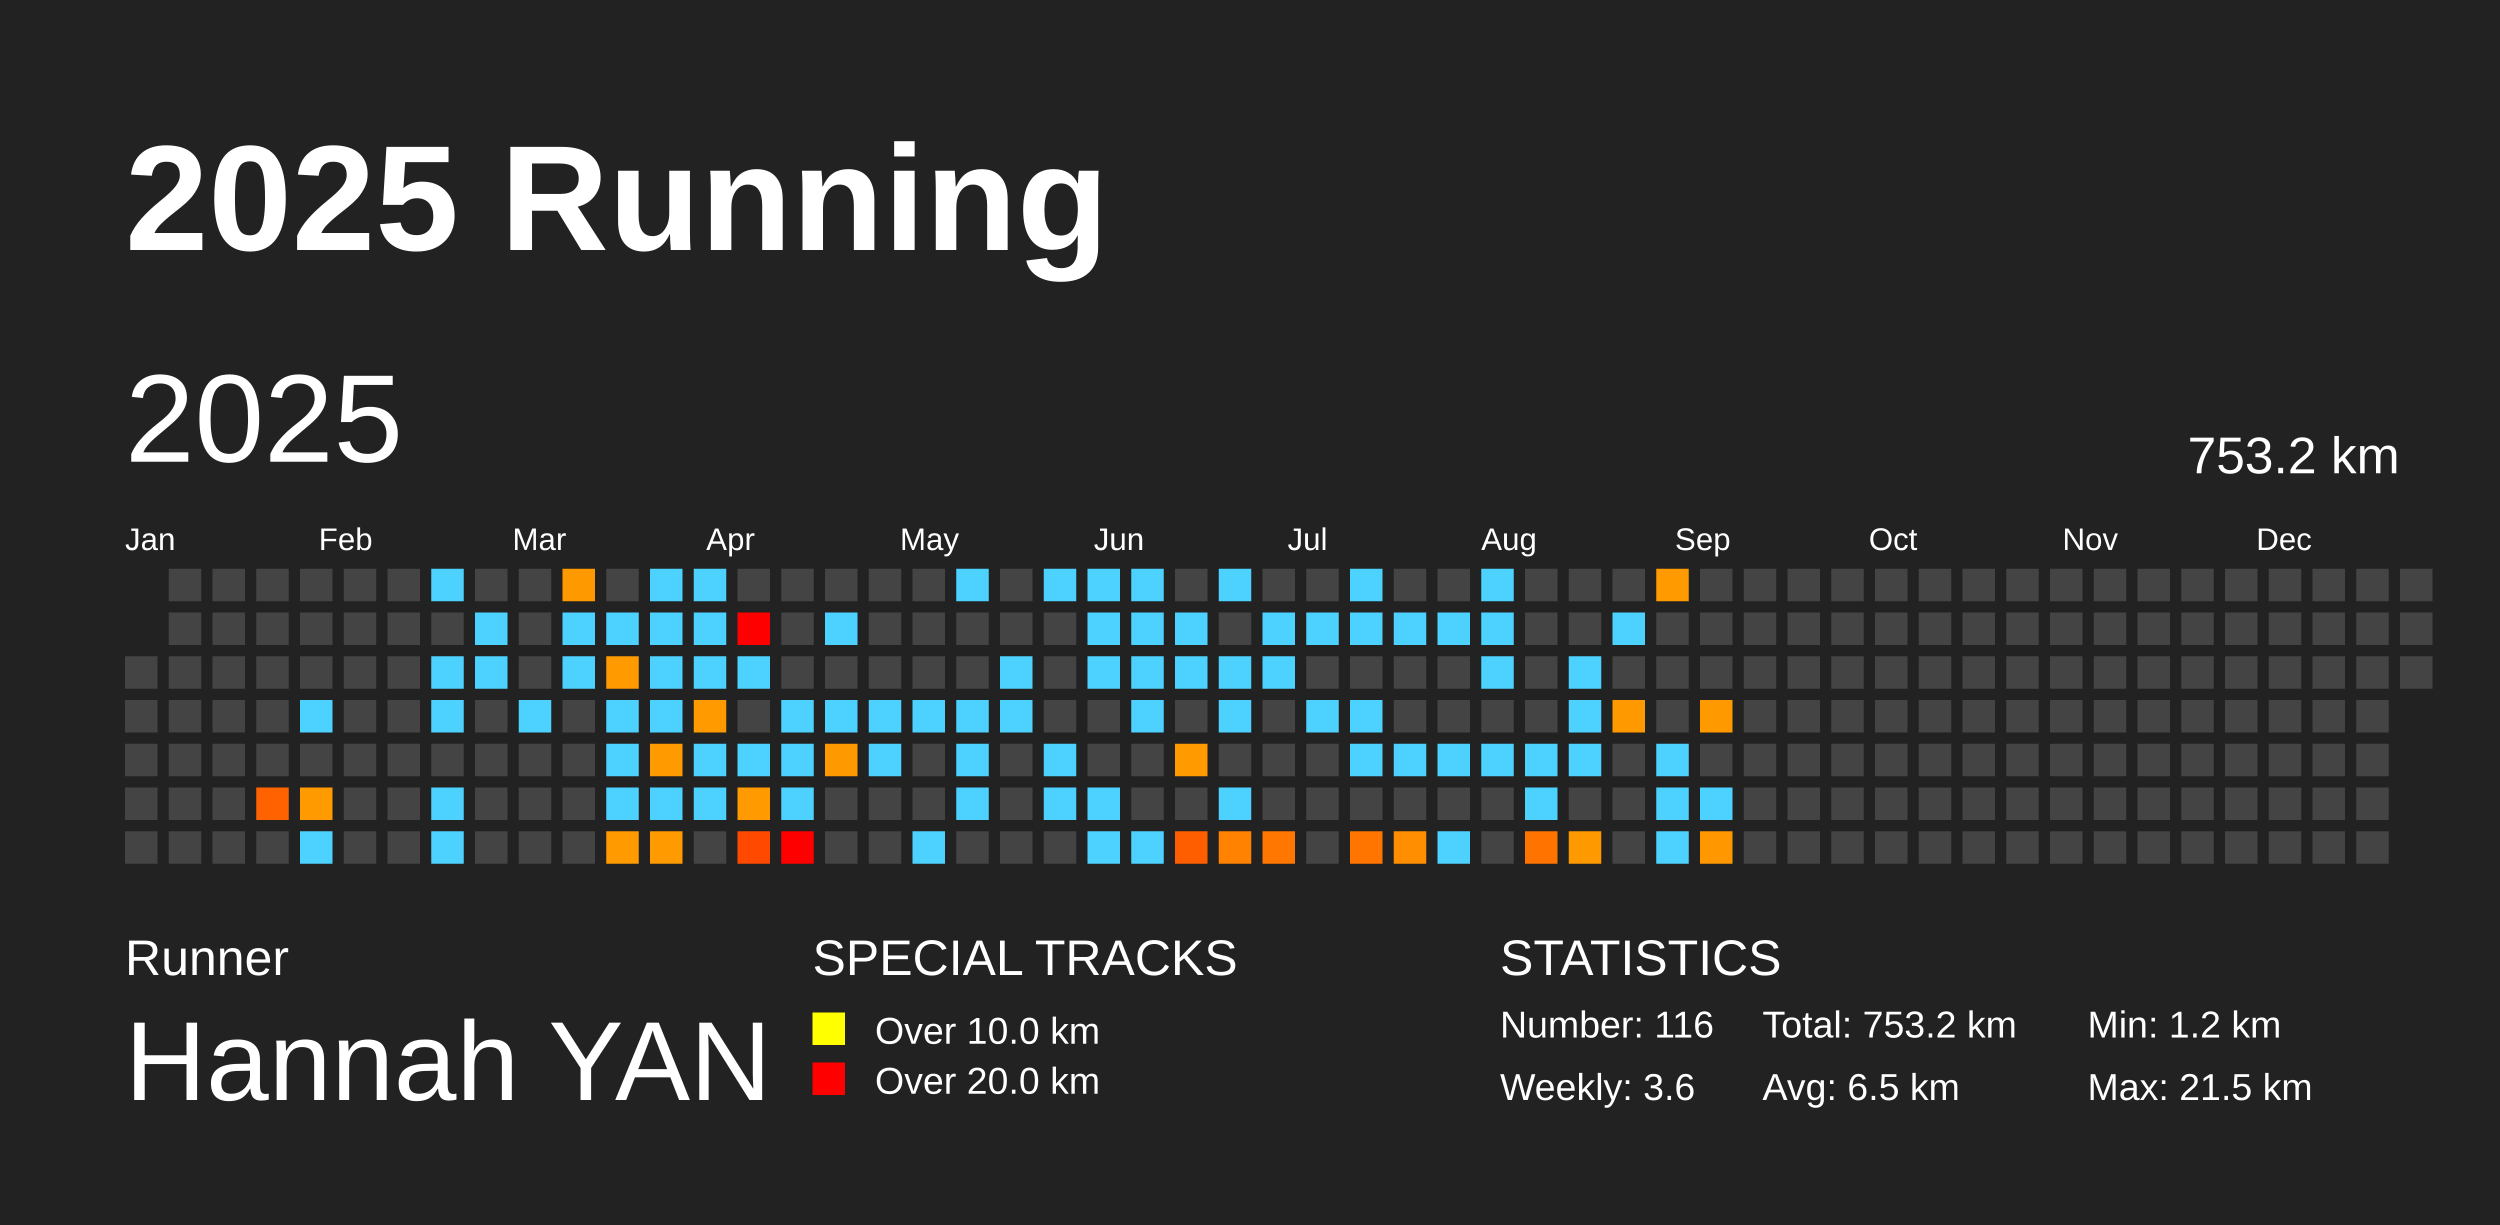
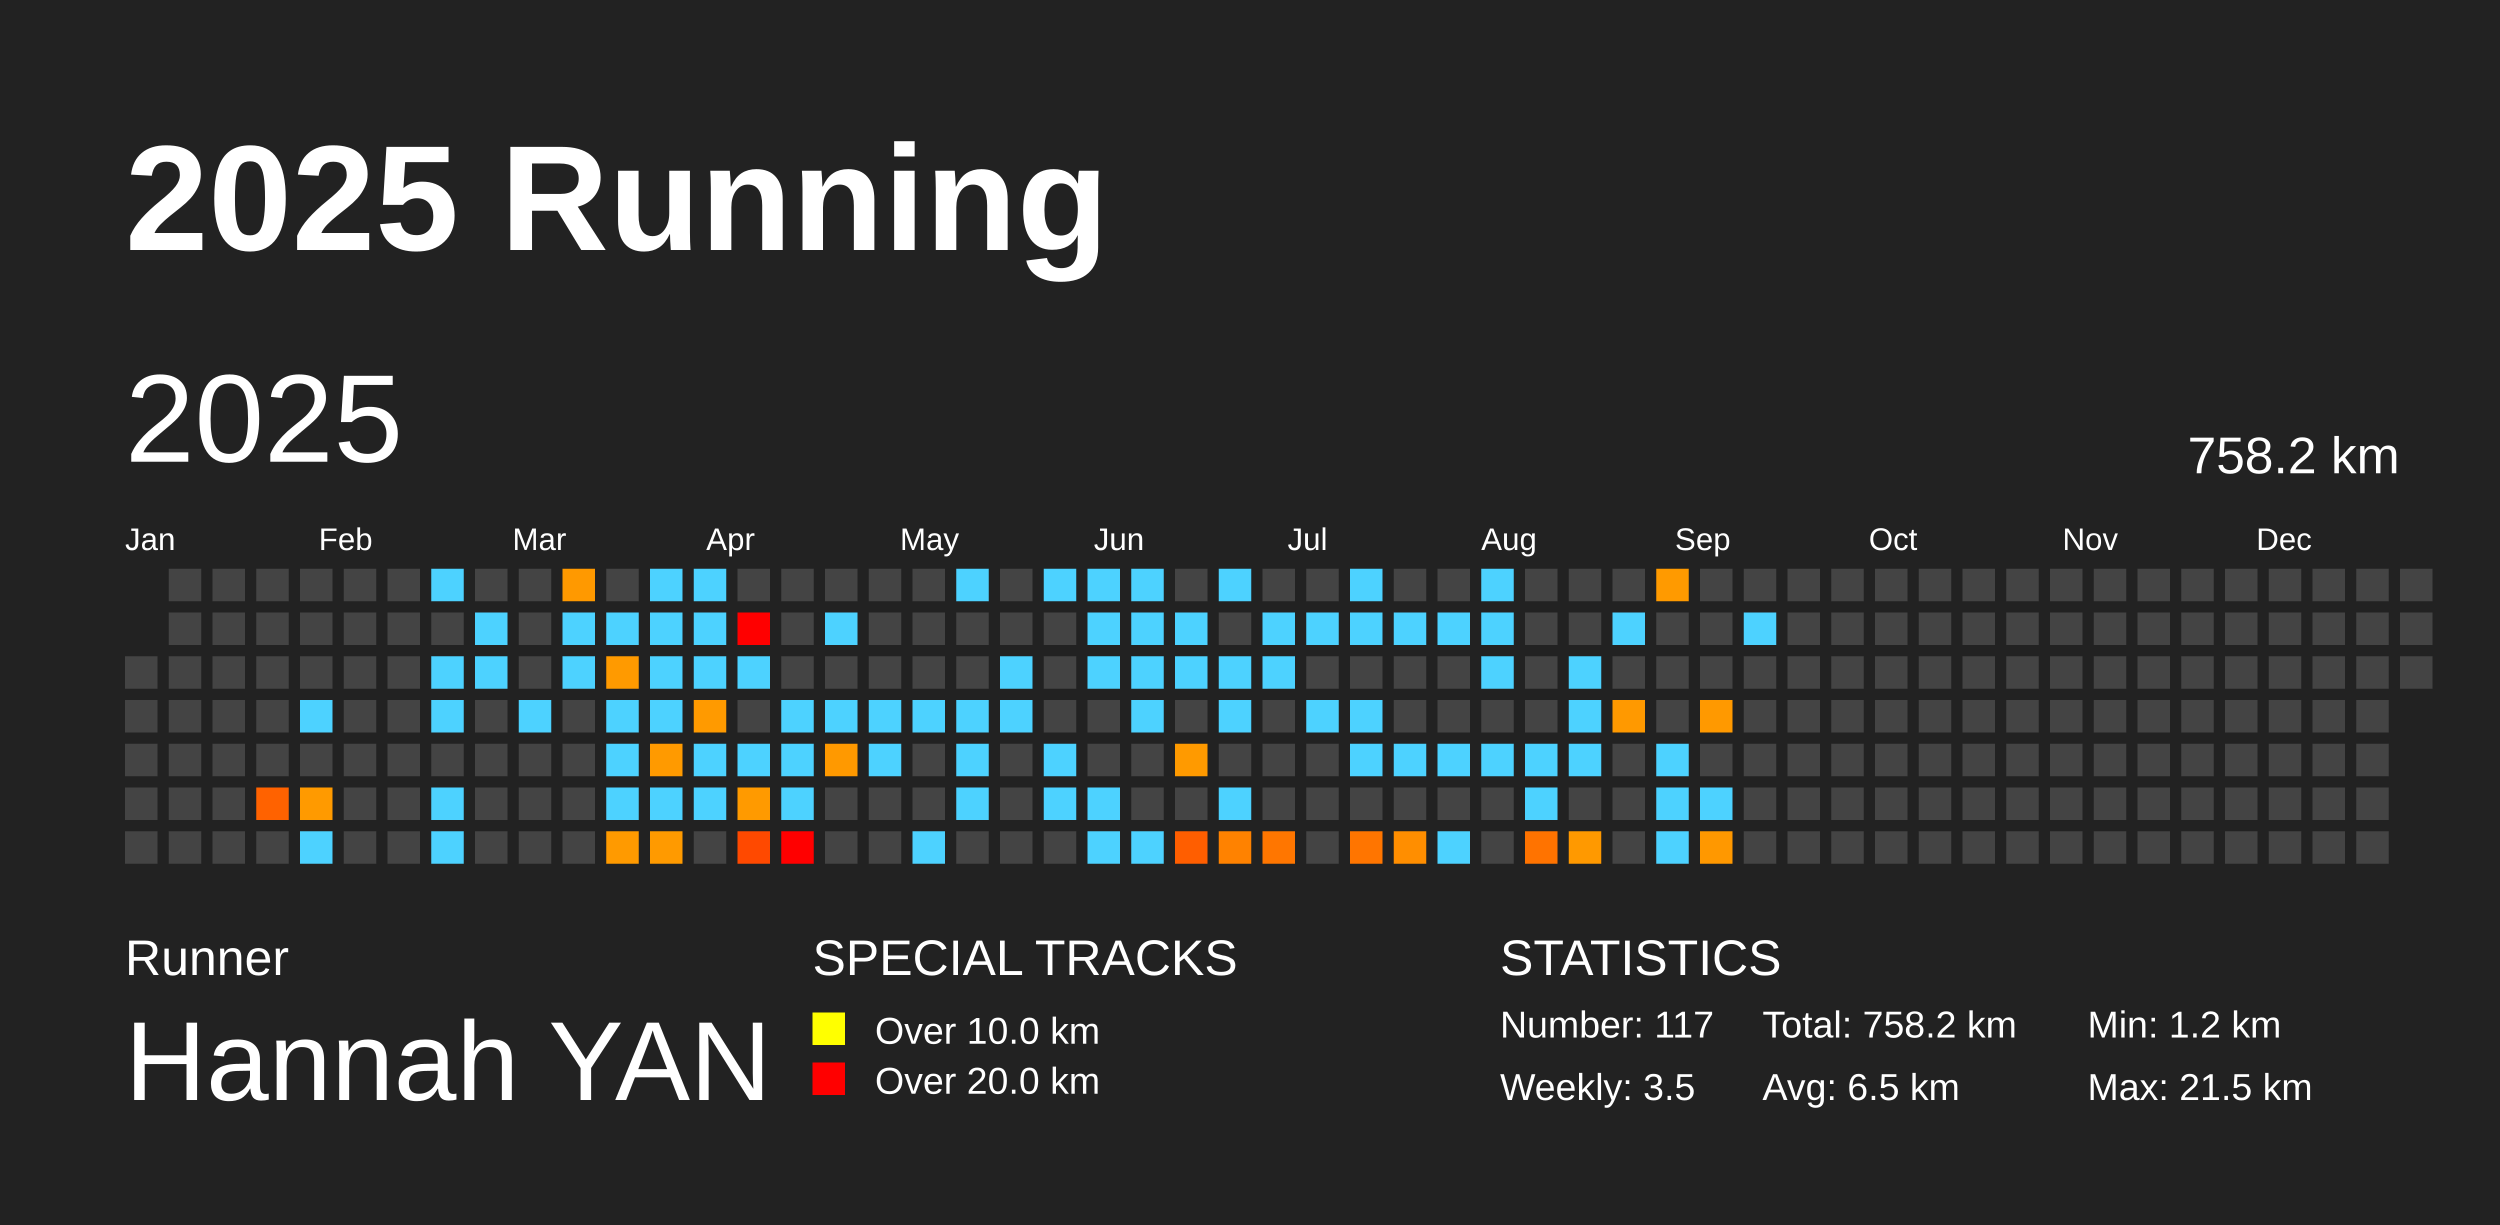
<svg xmlns="http://www.w3.org/2000/svg" baseProfile="full" height="98mm" version="1.1" viewBox="0,0,200,98" width="200mm">
  <defs />
  <rect fill="#222222" height="98" width="200" x="0" y="0" />
  <text fill="#FFFFFF" style="font-size:12px; font-family:Arial; font-weight:bold;" x="10" y="20">2025 Running</text>
  <text fill="#FFFFFF" style="font-size:4px; font-family:Arial" x="10" y="78">Runner</text>
  <text fill="#FFFFFF" style="font-size:9px; font-family:Arial" x="10" y="88">Hannah YAN</text>
  <text fill="#FFFFFF" style="font-size:4px; font-family:Arial" x="65" y="78">SPECIAL TRACKS</text>
  <rect fill="yellow" height="2.6" width="2.6" x="65" y="81" />
  <text fill="#FFFFFF" style="font-size:3px; font-family:Arial" x="70" y="83.5">Over 10.0 km</text>
  <rect fill="red" height="2.6" width="2.6" x="65" y="85" />
  <text fill="#FFFFFF" style="font-size:3px; font-family:Arial" x="70" y="87.5">Over 20.0 km</text>
  <text fill="#FFFFFF" style="font-size:4px; font-family:Arial" x="120" y="78">STATISTICS</text>
-   <text fill="#FFFFFF" style="font-size:3px; font-family:Arial" x="120" y="83">Number: 116</text>
-   <text fill="#FFFFFF" style="font-size:3px; font-family:Arial" x="120" y="88">Weekly: 3.6</text>
-   <text fill="#FFFFFF" style="font-size:3px; font-family:Arial" x="141" y="83">Total: 753.2 km</text>
+   <text fill="#FFFFFF" style="font-size:3px; font-family:Arial" x="120" y="83">Number: 117</text>
+   <text fill="#FFFFFF" style="font-size:3px; font-family:Arial" x="120" y="88">Weekly: 3.5</text>
+   <text fill="#FFFFFF" style="font-size:3px; font-family:Arial" x="141" y="83">Total: 758.2 km</text>
  <text fill="#FFFFFF" style="font-size:3px; font-family:Arial" x="141" y="88">Avg: 6.5 km</text>
  <text fill="#FFFFFF" style="font-size:3px; font-family:Arial" x="167" y="83">Min: 1.2 km</text>
  <text fill="#FFFFFF" style="font-size:3px; font-family:Arial" x="167" y="88">Max: 21.5 km</text>
  <text dominant-baseline="hanging" fill="#FFFFFF" style="font-size:10.0px; font-family:Arial;" x="10" y="30">2025</text>
-   <text dominant-baseline="hanging" fill="#FFFFFF" style="font-size:4.125px; font-family:Arial;" x="175" y="35">753.2 km</text>
+   <text dominant-baseline="hanging" fill="#FFFFFF" style="font-size:4.125px; font-family:Arial;" x="175" y="35">758.2 km</text>
  <text fill="#FFFFFF" style="font-size:2.5px; font-family:Arial" x="10.0" y="44">Jan</text>
  <text fill="#FFFFFF" style="font-size:2.5px; font-family:Arial" x="25.5" y="44">Feb</text>
  <text fill="#FFFFFF" style="font-size:2.5px; font-family:Arial" x="41.0" y="44">Mar</text>
  <text fill="#FFFFFF" style="font-size:2.5px; font-family:Arial" x="56.5" y="44">Apr</text>
  <text fill="#FFFFFF" style="font-size:2.5px; font-family:Arial" x="72.0" y="44">May</text>
  <text fill="#FFFFFF" style="font-size:2.5px; font-family:Arial" x="87.5" y="44">Jun</text>
  <text fill="#FFFFFF" style="font-size:2.5px; font-family:Arial" x="103.0" y="44">Jul</text>
  <text fill="#FFFFFF" style="font-size:2.5px; font-family:Arial" x="118.5" y="44">Aug</text>
  <text fill="#FFFFFF" style="font-size:2.5px; font-family:Arial" x="134.0" y="44">Sep</text>
  <text fill="#FFFFFF" style="font-size:2.5px; font-family:Arial" x="149.5" y="44">Oct</text>
  <text fill="#FFFFFF" style="font-size:2.5px; font-family:Arial" x="165.0" y="44">Nov</text>
  <text fill="#FFFFFF" style="font-size:2.5px; font-family:Arial" x="180.5" y="44">Dec</text>
  <rect fill="#444444" height="2.6" width="2.6" x="10.0" y="52.5" />
  <rect fill="#444444" height="2.6" width="2.6" x="10.0" y="56.0" />
  <rect fill="#444444" height="2.6" width="2.6" x="10.0" y="59.5" />
  <rect fill="#444444" height="2.6" width="2.6" x="10.0" y="63.0" />
  <rect fill="#444444" height="2.6" width="2.6" x="10.0" y="66.5" />
  <rect fill="#444444" height="2.6" width="2.6" x="13.5" y="45.5" />
  <rect fill="#444444" height="2.6" width="2.6" x="13.5" y="49.0" />
  <rect fill="#444444" height="2.6" width="2.6" x="13.5" y="52.5" />
  <rect fill="#444444" height="2.6" width="2.6" x="13.5" y="56.0" />
  <rect fill="#444444" height="2.6" width="2.6" x="13.5" y="59.5" />
  <rect fill="#444444" height="2.6" width="2.6" x="13.5" y="63.0" />
  <rect fill="#444444" height="2.6" width="2.6" x="13.5" y="66.5" />
  <rect fill="#444444" height="2.6" width="2.6" x="17.0" y="45.5" />
  <rect fill="#444444" height="2.6" width="2.6" x="17.0" y="49.0" />
  <rect fill="#444444" height="2.6" width="2.6" x="17.0" y="52.5" />
  <rect fill="#444444" height="2.6" width="2.6" x="17.0" y="56.0" />
  <rect fill="#444444" height="2.6" width="2.6" x="17.0" y="59.5" />
  <rect fill="#444444" height="2.6" width="2.6" x="17.0" y="63.0" />
  <rect fill="#444444" height="2.6" width="2.6" x="17.0" y="66.5" />
  <rect fill="#444444" height="2.6" width="2.6" x="20.5" y="45.5" />
  <rect fill="#444444" height="2.6" width="2.6" x="20.5" y="49.0" />
  <rect fill="#444444" height="2.6" width="2.6" x="20.5" y="52.5" />
  <rect fill="#444444" height="2.6" width="2.6" x="20.5" y="56.0" />
  <rect fill="#444444" height="2.6" width="2.6" x="20.5" y="59.5" />
  <rect fill="#ff6200" height="2.6" width="2.6" x="20.5" y="63.0" />
  <rect fill="#444444" height="2.6" width="2.6" x="20.5" y="66.5" />
  <rect fill="#444444" height="2.6" width="2.6" x="24.0" y="45.5" />
  <rect fill="#444444" height="2.6" width="2.6" x="24.0" y="49.0" />
  <rect fill="#444444" height="2.6" width="2.6" x="24.0" y="52.5" />
  <rect fill="#4dd2ff" height="2.6" width="2.6" x="24.0" y="56.0" />
  <rect fill="#444444" height="2.6" width="2.6" x="24.0" y="59.5" />
  <rect fill="#ff9a00" height="2.6" width="2.6" x="24.0" y="63.0" />
  <rect fill="#4dd2ff" height="2.6" width="2.6" x="24.0" y="66.5" />
  <rect fill="#444444" height="2.6" width="2.6" x="27.5" y="45.5" />
  <rect fill="#444444" height="2.6" width="2.6" x="27.5" y="49.0" />
  <rect fill="#444444" height="2.6" width="2.6" x="27.5" y="52.5" />
  <rect fill="#444444" height="2.6" width="2.6" x="27.5" y="56.0" />
  <rect fill="#444444" height="2.6" width="2.6" x="27.5" y="59.5" />
  <rect fill="#444444" height="2.6" width="2.6" x="27.5" y="63.0" />
  <rect fill="#444444" height="2.6" width="2.6" x="27.5" y="66.5" />
  <rect fill="#444444" height="2.6" width="2.6" x="31.0" y="45.5" />
  <rect fill="#444444" height="2.6" width="2.6" x="31.0" y="49.0" />
  <rect fill="#444444" height="2.6" width="2.6" x="31.0" y="52.5" />
  <rect fill="#444444" height="2.6" width="2.6" x="31.0" y="56.0" />
  <rect fill="#444444" height="2.6" width="2.6" x="31.0" y="59.5" />
  <rect fill="#444444" height="2.6" width="2.6" x="31.0" y="63.0" />
  <rect fill="#444444" height="2.6" width="2.6" x="31.0" y="66.5" />
  <rect fill="#4dd2ff" height="2.6" width="2.6" x="34.5" y="45.5" />
  <rect fill="#444444" height="2.6" width="2.6" x="34.5" y="49.0" />
  <rect fill="#4dd2ff" height="2.6" width="2.6" x="34.5" y="52.5" />
  <rect fill="#4dd2ff" height="2.6" width="2.6" x="34.5" y="56.0" />
  <rect fill="#444444" height="2.6" width="2.6" x="34.5" y="59.5" />
  <rect fill="#4dd2ff" height="2.6" width="2.6" x="34.5" y="63.0" />
  <rect fill="#4dd2ff" height="2.6" width="2.6" x="34.5" y="66.5" />
  <rect fill="#444444" height="2.6" width="2.6" x="38.0" y="45.5" />
  <rect fill="#4dd2ff" height="2.6" width="2.6" x="38.0" y="49.0" />
  <rect fill="#4dd2ff" height="2.6" width="2.6" x="38.0" y="52.5" />
  <rect fill="#444444" height="2.6" width="2.6" x="38.0" y="56.0" />
  <rect fill="#444444" height="2.6" width="2.6" x="38.0" y="59.5" />
  <rect fill="#444444" height="2.6" width="2.6" x="38.0" y="63.0" />
  <rect fill="#444444" height="2.6" width="2.6" x="38.0" y="66.5" />
  <rect fill="#444444" height="2.6" width="2.6" x="41.5" y="45.5" />
  <rect fill="#444444" height="2.6" width="2.6" x="41.5" y="49.0" />
  <rect fill="#444444" height="2.6" width="2.6" x="41.5" y="52.5" />
  <rect fill="#4dd2ff" height="2.6" width="2.6" x="41.5" y="56.0" />
  <rect fill="#444444" height="2.6" width="2.6" x="41.5" y="59.5" />
  <rect fill="#444444" height="2.6" width="2.6" x="41.5" y="63.0" />
  <rect fill="#444444" height="2.6" width="2.6" x="41.5" y="66.5" />
  <rect fill="#ff9900" height="2.6" width="2.6" x="45.0" y="45.5" />
  <rect fill="#4dd2ff" height="2.6" width="2.6" x="45.0" y="49.0" />
  <rect fill="#4dd2ff" height="2.6" width="2.6" x="45.0" y="52.5" />
  <rect fill="#444444" height="2.6" width="2.6" x="45.0" y="56.0" />
  <rect fill="#444444" height="2.6" width="2.6" x="45.0" y="59.5" />
  <rect fill="#444444" height="2.6" width="2.6" x="45.0" y="63.0" />
  <rect fill="#444444" height="2.6" width="2.6" x="45.0" y="66.5" />
  <rect fill="#444444" height="2.6" width="2.6" x="48.5" y="45.5" />
  <rect fill="#4dd2ff" height="2.6" width="2.6" x="48.5" y="49.0" />
  <rect fill="#ff9a00" height="2.6" width="2.6" x="48.5" y="52.5" />
  <rect fill="#4dd2ff" height="2.6" width="2.6" x="48.5" y="56.0" />
  <rect fill="#4dd2ff" height="2.6" width="2.6" x="48.5" y="59.5" />
  <rect fill="#4dd2ff" height="2.6" width="2.6" x="48.5" y="63.0" />
  <rect fill="#ff9a00" height="2.6" width="2.6" x="48.5" y="66.5" />
  <rect fill="#4dd2ff" height="2.6" width="2.6" x="52.0" y="45.5" />
  <rect fill="#4dd2ff" height="2.6" width="2.6" x="52.0" y="49.0" />
  <rect fill="#4dd2ff" height="2.6" width="2.6" x="52.0" y="52.5" />
  <rect fill="#4dd2ff" height="2.6" width="2.6" x="52.0" y="56.0" />
  <rect fill="#ff9a00" height="2.6" width="2.6" x="52.0" y="59.5" />
  <rect fill="#4dd2ff" height="2.6" width="2.6" x="52.0" y="63.0" />
  <rect fill="#ff9a00" height="2.6" width="2.6" x="52.0" y="66.5" />
  <rect fill="#4dd2ff" height="2.6" width="2.6" x="55.5" y="45.5" />
  <rect fill="#4dd2ff" height="2.6" width="2.6" x="55.5" y="49.0" />
  <rect fill="#4dd2ff" height="2.6" width="2.6" x="55.5" y="52.5" />
  <rect fill="#ff9a00" height="2.6" width="2.6" x="55.5" y="56.0" />
  <rect fill="#4dd2ff" height="2.6" width="2.6" x="55.5" y="59.5" />
  <rect fill="#4dd2ff" height="2.6" width="2.6" x="55.5" y="63.0" />
  <rect fill="#444444" height="2.6" width="2.6" x="55.5" y="66.5" />
  <rect fill="#444444" height="2.6" width="2.6" x="59.0" y="45.5" />
  <rect fill="red" height="2.6" width="2.6" x="59.0" y="49.0" />
  <rect fill="#4dd2ff" height="2.6" width="2.6" x="59.0" y="52.5" />
  <rect fill="#444444" height="2.6" width="2.6" x="59.0" y="56.0" />
  <rect fill="#4dd2ff" height="2.6" width="2.6" x="59.0" y="59.5" />
  <rect fill="#ff9a00" height="2.6" width="2.6" x="59.0" y="63.0" />
  <rect fill="#ff4900" height="2.6" width="2.6" x="59.0" y="66.5" />
  <rect fill="#444444" height="2.6" width="2.6" x="62.5" y="45.5" />
  <rect fill="#444444" height="2.6" width="2.6" x="62.5" y="49.0" />
  <rect fill="#444444" height="2.6" width="2.6" x="62.5" y="52.5" />
  <rect fill="#4dd2ff" height="2.6" width="2.6" x="62.5" y="56.0" />
  <rect fill="#4dd2ff" height="2.6" width="2.6" x="62.5" y="59.5" />
  <rect fill="#4dd2ff" height="2.6" width="2.6" x="62.5" y="63.0" />
  <rect fill="red" height="2.6" width="2.6" x="62.5" y="66.5" />
  <rect fill="#444444" height="2.6" width="2.6" x="66.0" y="45.5" />
  <rect fill="#4dd2ff" height="2.6" width="2.6" x="66.0" y="49.0" />
  <rect fill="#444444" height="2.6" width="2.6" x="66.0" y="52.5" />
  <rect fill="#4dd2ff" height="2.6" width="2.6" x="66.0" y="56.0" />
  <rect fill="#ff9900" height="2.6" width="2.6" x="66.0" y="59.5" />
  <rect fill="#444444" height="2.6" width="2.6" x="66.0" y="63.0" />
  <rect fill="#444444" height="2.6" width="2.6" x="66.0" y="66.5" />
  <rect fill="#444444" height="2.6" width="2.6" x="69.5" y="45.5" />
  <rect fill="#444444" height="2.6" width="2.6" x="69.5" y="49.0" />
  <rect fill="#444444" height="2.6" width="2.6" x="69.5" y="52.5" />
  <rect fill="#4dd2ff" height="2.6" width="2.6" x="69.5" y="56.0" />
  <rect fill="#4dd2ff" height="2.6" width="2.6" x="69.5" y="59.5" />
  <rect fill="#444444" height="2.6" width="2.6" x="69.5" y="63.0" />
  <rect fill="#444444" height="2.6" width="2.6" x="69.5" y="66.5" />
  <rect fill="#444444" height="2.6" width="2.6" x="73.0" y="45.5" />
  <rect fill="#444444" height="2.6" width="2.6" x="73.0" y="49.0" />
  <rect fill="#444444" height="2.6" width="2.6" x="73.0" y="52.5" />
  <rect fill="#4dd2ff" height="2.6" width="2.6" x="73.0" y="56.0" />
  <rect fill="#444444" height="2.6" width="2.6" x="73.0" y="59.5" />
  <rect fill="#444444" height="2.6" width="2.6" x="73.0" y="63.0" />
  <rect fill="#4dd2ff" height="2.6" width="2.6" x="73.0" y="66.5" />
  <rect fill="#4dd2ff" height="2.6" width="2.6" x="76.5" y="45.5" />
  <rect fill="#444444" height="2.6" width="2.6" x="76.5" y="49.0" />
  <rect fill="#444444" height="2.6" width="2.6" x="76.5" y="52.5" />
  <rect fill="#4dd2ff" height="2.6" width="2.6" x="76.5" y="56.0" />
  <rect fill="#4dd2ff" height="2.6" width="2.6" x="76.5" y="59.5" />
  <rect fill="#4dd2ff" height="2.6" width="2.6" x="76.5" y="63.0" />
  <rect fill="#444444" height="2.6" width="2.6" x="76.5" y="66.5" />
  <rect fill="#444444" height="2.6" width="2.6" x="80.0" y="45.5" />
  <rect fill="#444444" height="2.6" width="2.6" x="80.0" y="49.0" />
  <rect fill="#4dd2ff" height="2.6" width="2.6" x="80.0" y="52.5" />
  <rect fill="#4dd2ff" height="2.6" width="2.6" x="80.0" y="56.0" />
  <rect fill="#444444" height="2.6" width="2.6" x="80.0" y="59.5" />
  <rect fill="#444444" height="2.6" width="2.6" x="80.0" y="63.0" />
  <rect fill="#444444" height="2.6" width="2.6" x="80.0" y="66.5" />
  <rect fill="#4dd2ff" height="2.6" width="2.6" x="83.5" y="45.5" />
  <rect fill="#444444" height="2.6" width="2.6" x="83.5" y="49.0" />
  <rect fill="#444444" height="2.6" width="2.6" x="83.5" y="52.5" />
  <rect fill="#444444" height="2.6" width="2.6" x="83.5" y="56.0" />
  <rect fill="#4dd2ff" height="2.6" width="2.6" x="83.5" y="59.5" />
  <rect fill="#4dd2ff" height="2.6" width="2.6" x="83.5" y="63.0" />
  <rect fill="#444444" height="2.6" width="2.6" x="83.5" y="66.5" />
  <rect fill="#4dd2ff" height="2.6" width="2.6" x="87.0" y="45.5" />
  <rect fill="#4dd2ff" height="2.6" width="2.6" x="87.0" y="49.0" />
  <rect fill="#4dd2ff" height="2.6" width="2.6" x="87.0" y="52.5" />
  <rect fill="#444444" height="2.6" width="2.6" x="87.0" y="56.0" />
  <rect fill="#444444" height="2.6" width="2.6" x="87.0" y="59.5" />
  <rect fill="#4dd2ff" height="2.6" width="2.6" x="87.0" y="63.0" />
  <rect fill="#4dd2ff" height="2.6" width="2.6" x="87.0" y="66.5" />
  <rect fill="#4dd2ff" height="2.6" width="2.6" x="90.5" y="45.5" />
  <rect fill="#4dd2ff" height="2.6" width="2.6" x="90.5" y="49.0" />
  <rect fill="#4dd2ff" height="2.6" width="2.6" x="90.5" y="52.5" />
  <rect fill="#4dd2ff" height="2.6" width="2.6" x="90.5" y="56.0" />
  <rect fill="#444444" height="2.6" width="2.6" x="90.5" y="59.5" />
  <rect fill="#444444" height="2.6" width="2.6" x="90.5" y="63.0" />
  <rect fill="#4dd2ff" height="2.6" width="2.6" x="90.5" y="66.5" />
  <rect fill="#444444" height="2.6" width="2.6" x="94.0" y="45.5" />
  <rect fill="#4dd2ff" height="2.6" width="2.6" x="94.0" y="49.0" />
  <rect fill="#4dd2ff" height="2.6" width="2.6" x="94.0" y="52.5" />
  <rect fill="#444444" height="2.6" width="2.6" x="94.0" y="56.0" />
  <rect fill="#ff9a00" height="2.6" width="2.6" x="94.0" y="59.5" />
  <rect fill="#444444" height="2.6" width="2.6" x="94.0" y="63.0" />
  <rect fill="#ff5e00" height="2.6" width="2.6" x="94.0" y="66.5" />
  <rect fill="#4dd2ff" height="2.6" width="2.6" x="97.5" y="45.5" />
  <rect fill="#444444" height="2.6" width="2.6" x="97.5" y="49.0" />
  <rect fill="#4dd2ff" height="2.6" width="2.6" x="97.5" y="52.5" />
  <rect fill="#4dd2ff" height="2.6" width="2.6" x="97.5" y="56.0" />
  <rect fill="#444444" height="2.6" width="2.6" x="97.5" y="59.5" />
  <rect fill="#4dd2ff" height="2.6" width="2.6" x="97.5" y="63.0" />
  <rect fill="#ff8200" height="2.6" width="2.6" x="97.5" y="66.5" />
  <rect fill="#444444" height="2.6" width="2.6" x="101.0" y="45.5" />
  <rect fill="#4dd2ff" height="2.6" width="2.6" x="101.0" y="49.0" />
  <rect fill="#4dd2ff" height="2.6" width="2.6" x="101.0" y="52.5" />
  <rect fill="#444444" height="2.6" width="2.6" x="101.0" y="56.0" />
  <rect fill="#444444" height="2.6" width="2.6" x="101.0" y="59.5" />
  <rect fill="#444444" height="2.6" width="2.6" x="101.0" y="63.0" />
  <rect fill="#ff7600" height="2.6" width="2.6" x="101.0" y="66.5" />
  <rect fill="#444444" height="2.6" width="2.6" x="104.5" y="45.5" />
  <rect fill="#4dd2ff" height="2.6" width="2.6" x="104.5" y="49.0" />
  <rect fill="#444444" height="2.6" width="2.6" x="104.5" y="52.5" />
  <rect fill="#4dd2ff" height="2.6" width="2.6" x="104.5" y="56.0" />
  <rect fill="#444444" height="2.6" width="2.6" x="104.5" y="59.5" />
  <rect fill="#444444" height="2.6" width="2.6" x="104.5" y="63.0" />
  <rect fill="#444444" height="2.6" width="2.6" x="104.5" y="66.5" />
  <rect fill="#4dd2ff" height="2.6" width="2.6" x="108.0" y="45.5" />
  <rect fill="#4dd2ff" height="2.6" width="2.6" x="108.0" y="49.0" />
  <rect fill="#444444" height="2.6" width="2.6" x="108.0" y="52.5" />
  <rect fill="#4dd2ff" height="2.6" width="2.6" x="108.0" y="56.0" />
  <rect fill="#4dd2ff" height="2.6" width="2.6" x="108.0" y="59.5" />
  <rect fill="#444444" height="2.6" width="2.6" x="108.0" y="63.0" />
  <rect fill="#ff7500" height="2.6" width="2.6" x="108.0" y="66.5" />
  <rect fill="#444444" height="2.6" width="2.6" x="111.5" y="45.5" />
  <rect fill="#4dd2ff" height="2.6" width="2.6" x="111.5" y="49.0" />
  <rect fill="#444444" height="2.6" width="2.6" x="111.5" y="52.5" />
  <rect fill="#444444" height="2.6" width="2.6" x="111.5" y="56.0" />
  <rect fill="#4dd2ff" height="2.6" width="2.6" x="111.5" y="59.5" />
  <rect fill="#444444" height="2.6" width="2.6" x="111.5" y="63.0" />
  <rect fill="#ff8e00" height="2.6" width="2.6" x="111.5" y="66.5" />
  <rect fill="#444444" height="2.6" width="2.6" x="115.0" y="45.5" />
  <rect fill="#4dd2ff" height="2.6" width="2.6" x="115.0" y="49.0" />
  <rect fill="#444444" height="2.6" width="2.6" x="115.0" y="52.5" />
  <rect fill="#444444" height="2.6" width="2.6" x="115.0" y="56.0" />
  <rect fill="#4dd2ff" height="2.6" width="2.6" x="115.0" y="59.5" />
  <rect fill="#444444" height="2.6" width="2.6" x="115.0" y="63.0" />
  <rect fill="#4dd2ff" height="2.6" width="2.6" x="115.0" y="66.5" />
  <rect fill="#4dd2ff" height="2.6" width="2.6" x="118.5" y="45.5" />
  <rect fill="#4dd2ff" height="2.6" width="2.6" x="118.5" y="49.0" />
  <rect fill="#4dd2ff" height="2.6" width="2.6" x="118.5" y="52.5" />
  <rect fill="#444444" height="2.6" width="2.6" x="118.5" y="56.0" />
  <rect fill="#4dd2ff" height="2.6" width="2.6" x="118.5" y="59.5" />
  <rect fill="#444444" height="2.6" width="2.6" x="118.5" y="63.0" />
  <rect fill="#444444" height="2.6" width="2.6" x="118.5" y="66.5" />
  <rect fill="#444444" height="2.6" width="2.6" x="122.0" y="45.5" />
  <rect fill="#444444" height="2.6" width="2.6" x="122.0" y="49.0" />
  <rect fill="#444444" height="2.6" width="2.6" x="122.0" y="52.5" />
  <rect fill="#444444" height="2.6" width="2.6" x="122.0" y="56.0" />
  <rect fill="#4dd2ff" height="2.6" width="2.6" x="122.0" y="59.5" />
  <rect fill="#4dd2ff" height="2.6" width="2.6" x="122.0" y="63.0" />
  <rect fill="#ff7300" height="2.6" width="2.6" x="122.0" y="66.5" />
  <rect fill="#444444" height="2.6" width="2.6" x="125.5" y="45.5" />
  <rect fill="#444444" height="2.6" width="2.6" x="125.5" y="49.0" />
  <rect fill="#4dd2ff" height="2.6" width="2.6" x="125.5" y="52.5" />
  <rect fill="#4dd2ff" height="2.6" width="2.6" x="125.5" y="56.0" />
  <rect fill="#4dd2ff" height="2.6" width="2.6" x="125.5" y="59.5" />
  <rect fill="#444444" height="2.6" width="2.6" x="125.5" y="63.0" />
  <rect fill="#ff9900" height="2.6" width="2.6" x="125.5" y="66.5" />
  <rect fill="#444444" height="2.6" width="2.6" x="129.0" y="45.5" />
  <rect fill="#4dd2ff" height="2.6" width="2.6" x="129.0" y="49.0" />
  <rect fill="#444444" height="2.6" width="2.6" x="129.0" y="52.5" />
  <rect fill="#ff9900" height="2.6" width="2.6" x="129.0" y="56.0" />
  <rect fill="#444444" height="2.6" width="2.6" x="129.0" y="59.5" />
  <rect fill="#444444" height="2.6" width="2.6" x="129.0" y="63.0" />
  <rect fill="#444444" height="2.6" width="2.6" x="129.0" y="66.5" />
  <rect fill="#ff9a00" height="2.6" width="2.6" x="132.5" y="45.5" />
  <rect fill="#444444" height="2.6" width="2.6" x="132.5" y="49.0" />
  <rect fill="#444444" height="2.6" width="2.6" x="132.5" y="52.5" />
  <rect fill="#444444" height="2.6" width="2.6" x="132.5" y="56.0" />
  <rect fill="#4dd2ff" height="2.6" width="2.6" x="132.5" y="59.5" />
  <rect fill="#4dd2ff" height="2.6" width="2.6" x="132.5" y="63.0" />
  <rect fill="#4dd2ff" height="2.6" width="2.6" x="132.5" y="66.5" />
  <rect fill="#444444" height="2.6" width="2.6" x="136.0" y="45.5" />
  <rect fill="#444444" height="2.6" width="2.6" x="136.0" y="49.0" />
  <rect fill="#444444" height="2.6" width="2.6" x="136.0" y="52.5" />
  <rect fill="#ff9900" height="2.6" width="2.6" x="136.0" y="56.0" />
  <rect fill="#444444" height="2.6" width="2.6" x="136.0" y="59.5" />
  <rect fill="#4dd2ff" height="2.6" width="2.6" x="136.0" y="63.0" />
  <rect fill="#ff9800" height="2.6" width="2.6" x="136.0" y="66.5" />
  <rect fill="#444444" height="2.6" width="2.6" x="139.5" y="45.5" />
-   <rect fill="#444444" height="2.6" width="2.6" x="139.5" y="49.0" />
+   <rect fill="#4dd2ff" height="2.6" width="2.6" x="139.5" y="49.0" />
  <rect fill="#444444" height="2.6" width="2.6" x="139.5" y="52.5" />
  <rect fill="#444444" height="2.6" width="2.6" x="139.5" y="56.0" />
  <rect fill="#444444" height="2.6" width="2.6" x="139.5" y="59.5" />
  <rect fill="#444444" height="2.6" width="2.6" x="139.5" y="63.0" />
  <rect fill="#444444" height="2.6" width="2.6" x="139.5" y="66.5" />
  <rect fill="#444444" height="2.6" width="2.6" x="143.0" y="45.5" />
  <rect fill="#444444" height="2.6" width="2.6" x="143.0" y="49.0" />
  <rect fill="#444444" height="2.6" width="2.6" x="143.0" y="52.5" />
  <rect fill="#444444" height="2.6" width="2.6" x="143.0" y="56.0" />
  <rect fill="#444444" height="2.6" width="2.6" x="143.0" y="59.5" />
  <rect fill="#444444" height="2.6" width="2.6" x="143.0" y="63.0" />
  <rect fill="#444444" height="2.6" width="2.6" x="143.0" y="66.5" />
  <rect fill="#444444" height="2.6" width="2.6" x="146.5" y="45.5" />
  <rect fill="#444444" height="2.6" width="2.6" x="146.5" y="49.0" />
  <rect fill="#444444" height="2.6" width="2.6" x="146.5" y="52.5" />
  <rect fill="#444444" height="2.6" width="2.6" x="146.5" y="56.0" />
  <rect fill="#444444" height="2.6" width="2.6" x="146.5" y="59.5" />
  <rect fill="#444444" height="2.6" width="2.6" x="146.5" y="63.0" />
  <rect fill="#444444" height="2.6" width="2.6" x="146.5" y="66.5" />
  <rect fill="#444444" height="2.6" width="2.6" x="150.0" y="45.5" />
  <rect fill="#444444" height="2.6" width="2.6" x="150.0" y="49.0" />
  <rect fill="#444444" height="2.6" width="2.6" x="150.0" y="52.5" />
  <rect fill="#444444" height="2.6" width="2.6" x="150.0" y="56.0" />
  <rect fill="#444444" height="2.6" width="2.6" x="150.0" y="59.5" />
  <rect fill="#444444" height="2.6" width="2.6" x="150.0" y="63.0" />
  <rect fill="#444444" height="2.6" width="2.6" x="150.0" y="66.5" />
  <rect fill="#444444" height="2.6" width="2.6" x="153.5" y="45.5" />
  <rect fill="#444444" height="2.6" width="2.6" x="153.5" y="49.0" />
  <rect fill="#444444" height="2.6" width="2.6" x="153.5" y="52.5" />
  <rect fill="#444444" height="2.6" width="2.6" x="153.5" y="56.0" />
  <rect fill="#444444" height="2.6" width="2.6" x="153.5" y="59.5" />
  <rect fill="#444444" height="2.6" width="2.6" x="153.5" y="63.0" />
  <rect fill="#444444" height="2.6" width="2.6" x="153.5" y="66.5" />
  <rect fill="#444444" height="2.6" width="2.6" x="157.0" y="45.5" />
  <rect fill="#444444" height="2.6" width="2.6" x="157.0" y="49.0" />
  <rect fill="#444444" height="2.6" width="2.6" x="157.0" y="52.5" />
  <rect fill="#444444" height="2.6" width="2.6" x="157.0" y="56.0" />
  <rect fill="#444444" height="2.6" width="2.6" x="157.0" y="59.5" />
  <rect fill="#444444" height="2.6" width="2.6" x="157.0" y="63.0" />
  <rect fill="#444444" height="2.6" width="2.6" x="157.0" y="66.5" />
  <rect fill="#444444" height="2.6" width="2.6" x="160.5" y="45.5" />
  <rect fill="#444444" height="2.6" width="2.6" x="160.5" y="49.0" />
  <rect fill="#444444" height="2.6" width="2.6" x="160.5" y="52.5" />
  <rect fill="#444444" height="2.6" width="2.6" x="160.5" y="56.0" />
  <rect fill="#444444" height="2.6" width="2.6" x="160.5" y="59.5" />
  <rect fill="#444444" height="2.6" width="2.6" x="160.5" y="63.0" />
  <rect fill="#444444" height="2.6" width="2.6" x="160.5" y="66.5" />
  <rect fill="#444444" height="2.6" width="2.6" x="164.0" y="45.5" />
  <rect fill="#444444" height="2.6" width="2.6" x="164.0" y="49.0" />
  <rect fill="#444444" height="2.6" width="2.6" x="164.0" y="52.5" />
  <rect fill="#444444" height="2.6" width="2.6" x="164.0" y="56.0" />
  <rect fill="#444444" height="2.6" width="2.6" x="164.0" y="59.5" />
  <rect fill="#444444" height="2.6" width="2.6" x="164.0" y="63.0" />
  <rect fill="#444444" height="2.6" width="2.6" x="164.0" y="66.5" />
  <rect fill="#444444" height="2.6" width="2.6" x="167.5" y="45.5" />
  <rect fill="#444444" height="2.6" width="2.6" x="167.5" y="49.0" />
  <rect fill="#444444" height="2.6" width="2.6" x="167.5" y="52.5" />
  <rect fill="#444444" height="2.6" width="2.6" x="167.5" y="56.0" />
  <rect fill="#444444" height="2.6" width="2.6" x="167.5" y="59.5" />
  <rect fill="#444444" height="2.6" width="2.6" x="167.5" y="63.0" />
  <rect fill="#444444" height="2.6" width="2.6" x="167.5" y="66.5" />
  <rect fill="#444444" height="2.6" width="2.6" x="171.0" y="45.5" />
  <rect fill="#444444" height="2.6" width="2.6" x="171.0" y="49.0" />
  <rect fill="#444444" height="2.6" width="2.6" x="171.0" y="52.5" />
  <rect fill="#444444" height="2.6" width="2.6" x="171.0" y="56.0" />
  <rect fill="#444444" height="2.6" width="2.6" x="171.0" y="59.5" />
  <rect fill="#444444" height="2.6" width="2.6" x="171.0" y="63.0" />
  <rect fill="#444444" height="2.6" width="2.6" x="171.0" y="66.5" />
  <rect fill="#444444" height="2.6" width="2.6" x="174.5" y="45.5" />
  <rect fill="#444444" height="2.6" width="2.6" x="174.5" y="49.0" />
  <rect fill="#444444" height="2.6" width="2.6" x="174.5" y="52.5" />
  <rect fill="#444444" height="2.6" width="2.6" x="174.5" y="56.0" />
  <rect fill="#444444" height="2.6" width="2.6" x="174.5" y="59.5" />
  <rect fill="#444444" height="2.6" width="2.6" x="174.5" y="63.0" />
  <rect fill="#444444" height="2.6" width="2.6" x="174.5" y="66.5" />
  <rect fill="#444444" height="2.6" width="2.6" x="178.0" y="45.5" />
  <rect fill="#444444" height="2.6" width="2.6" x="178.0" y="49.0" />
  <rect fill="#444444" height="2.6" width="2.6" x="178.0" y="52.5" />
  <rect fill="#444444" height="2.6" width="2.6" x="178.0" y="56.0" />
  <rect fill="#444444" height="2.6" width="2.6" x="178.0" y="59.5" />
  <rect fill="#444444" height="2.6" width="2.6" x="178.0" y="63.0" />
  <rect fill="#444444" height="2.6" width="2.6" x="178.0" y="66.5" />
  <rect fill="#444444" height="2.6" width="2.6" x="181.5" y="45.5" />
  <rect fill="#444444" height="2.6" width="2.6" x="181.5" y="49.0" />
  <rect fill="#444444" height="2.6" width="2.6" x="181.5" y="52.5" />
  <rect fill="#444444" height="2.6" width="2.6" x="181.5" y="56.0" />
  <rect fill="#444444" height="2.6" width="2.6" x="181.5" y="59.5" />
  <rect fill="#444444" height="2.6" width="2.6" x="181.5" y="63.0" />
  <rect fill="#444444" height="2.6" width="2.6" x="181.5" y="66.5" />
  <rect fill="#444444" height="2.6" width="2.6" x="185.0" y="45.5" />
  <rect fill="#444444" height="2.6" width="2.6" x="185.0" y="49.0" />
  <rect fill="#444444" height="2.6" width="2.6" x="185.0" y="52.5" />
  <rect fill="#444444" height="2.6" width="2.6" x="185.0" y="56.0" />
  <rect fill="#444444" height="2.6" width="2.6" x="185.0" y="59.5" />
  <rect fill="#444444" height="2.6" width="2.6" x="185.0" y="63.0" />
  <rect fill="#444444" height="2.6" width="2.6" x="185.0" y="66.5" />
  <rect fill="#444444" height="2.6" width="2.6" x="188.5" y="45.5" />
  <rect fill="#444444" height="2.6" width="2.6" x="188.5" y="49.0" />
  <rect fill="#444444" height="2.6" width="2.6" x="188.5" y="52.5" />
  <rect fill="#444444" height="2.6" width="2.6" x="188.5" y="56.0" />
  <rect fill="#444444" height="2.6" width="2.6" x="188.5" y="59.5" />
  <rect fill="#444444" height="2.6" width="2.6" x="188.5" y="63.0" />
  <rect fill="#444444" height="2.6" width="2.6" x="188.5" y="66.5" />
  <rect fill="#444444" height="2.6" width="2.6" x="192.0" y="45.5" />
  <rect fill="#444444" height="2.6" width="2.6" x="192.0" y="49.0" />
  <rect fill="#444444" height="2.6" width="2.6" x="192.0" y="52.5" />
</svg>
